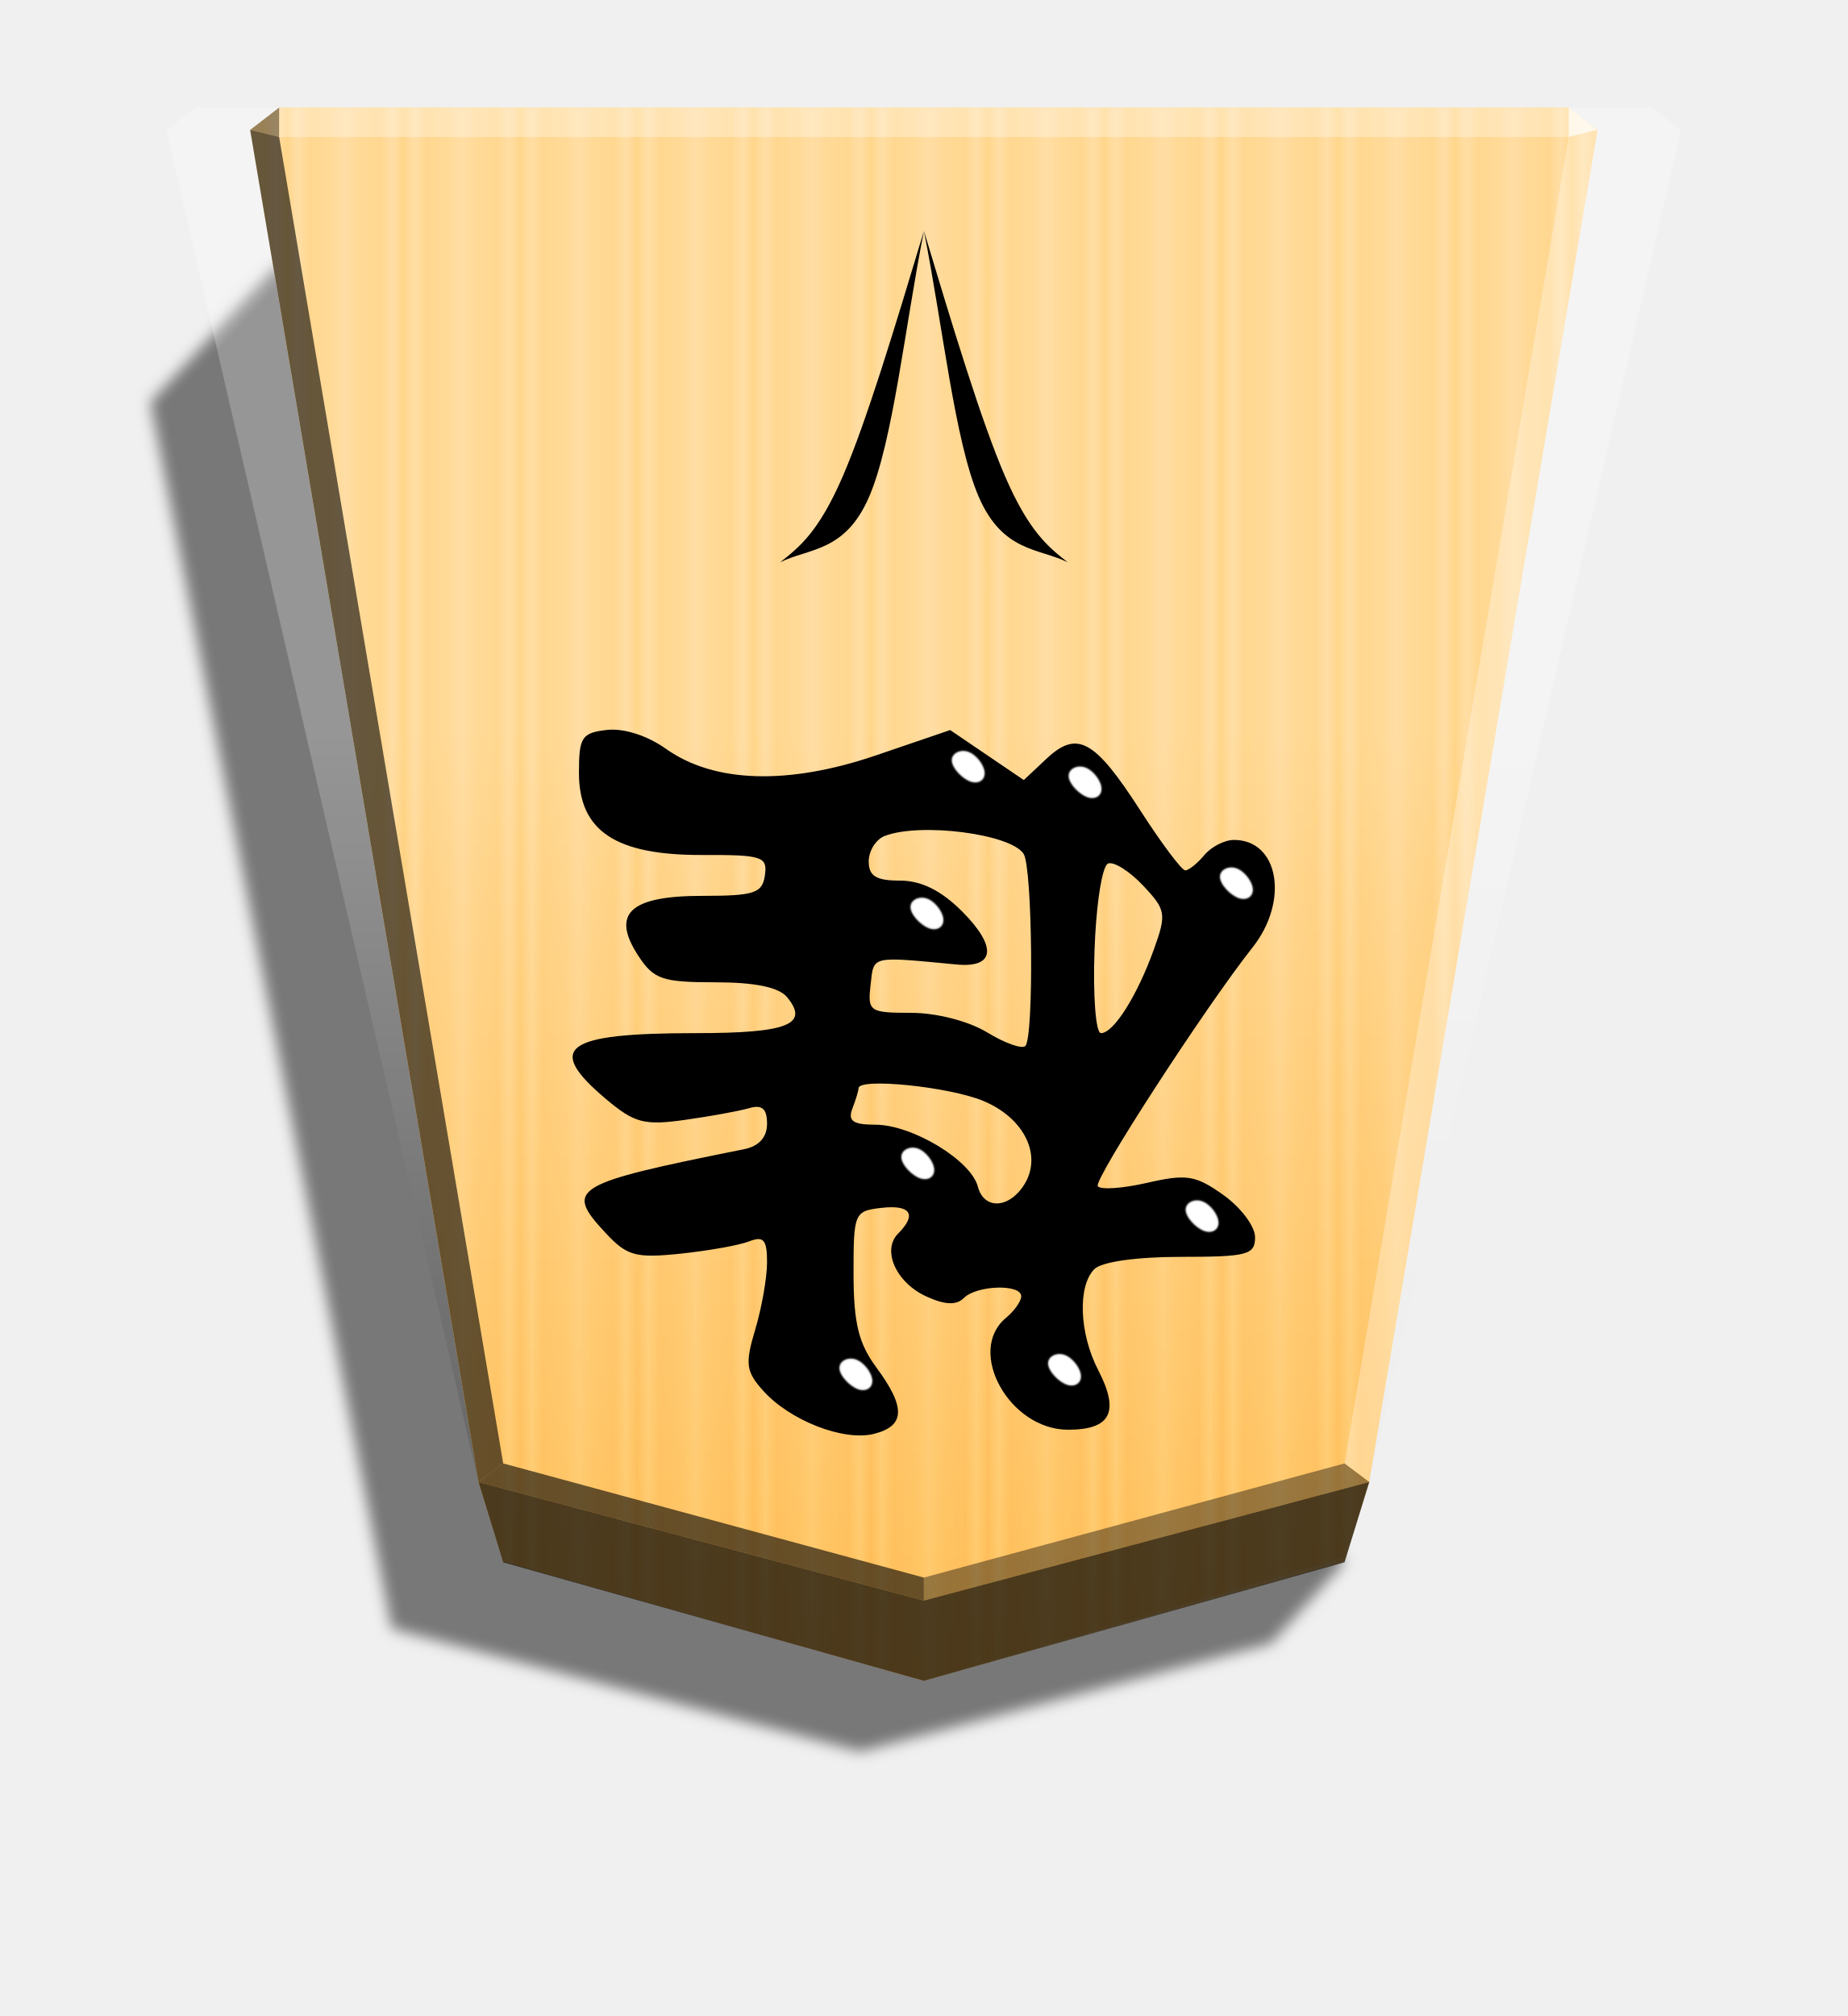
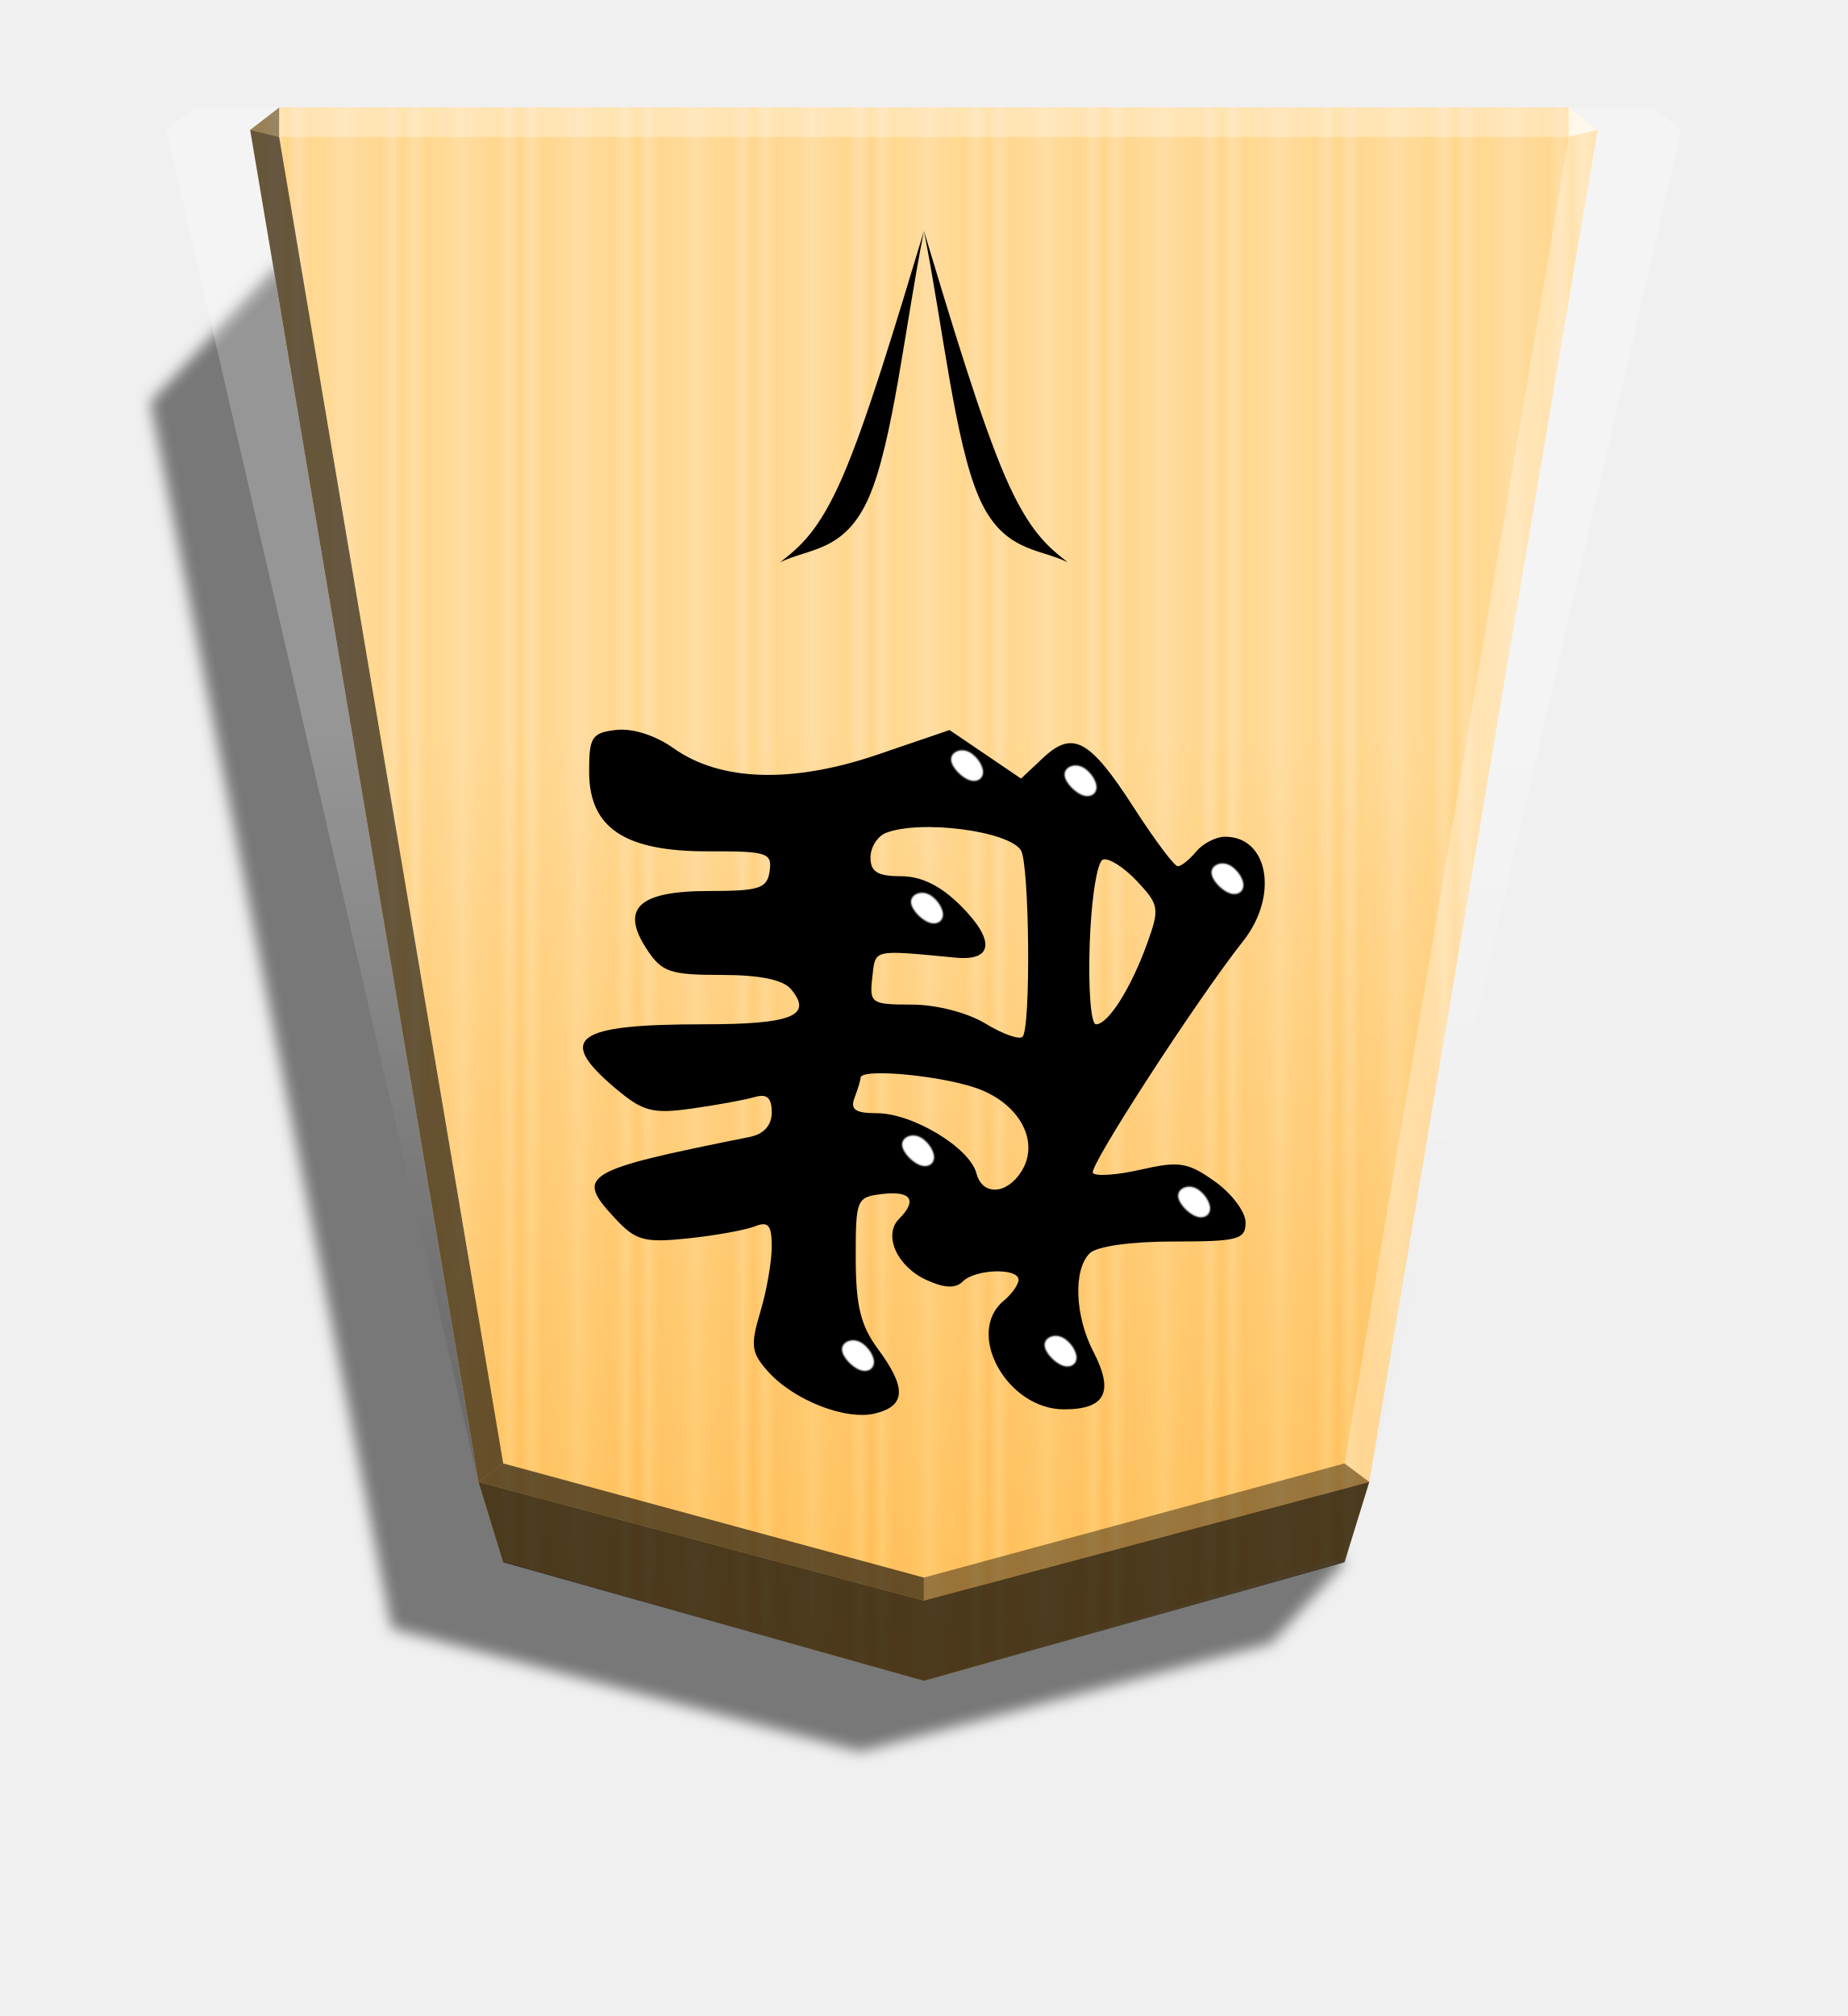
<svg xmlns="http://www.w3.org/2000/svg" xmlns:xlink="http://www.w3.org/1999/xlink" width="498.898" height="544.252" viewBox="0 0 1320 1440">
-   <style>.B{filter:url(#D)}.C{color-interpolation-filters:sRGB}</style>
+   <style>.E{filter:url(#D)}.F{color-interpolation-filters:sRGB}</style>
  <defs>
    <linearGradient id="A" x1="-1430.769" y1="-77.47" x2="-1409.955" y2="-77.47" spreadMethod="reflect" gradientUnits="userSpaceOnUse">
      <stop offset="0" stop-color="#ffd285" />
      <stop offset=".232" stop-color="#ffcd79" />
      <stop offset=".616" stop-color="#ffca73" />
      <stop offset=".808" stop-color="#ffd386" />
      <stop offset="1" stop-color="#ffc86e" />
    </linearGradient>
-     <filter id="B" x="-.014" y="-.011" width="1.028" height="1.022" class="C">
+     <filter id="B" x="-.014" y="-.011" width="1.028" height="1.022" class="F">
      <feGaussianBlur stdDeviation="2.441" />
    </filter>
    <linearGradient id="C" x1="-905.021" y1="-376.306" x2="-904.556" y2="184.159" gradientUnits="userSpaceOnUse">
      <stop offset="0" />
      <stop offset=".602" stop-color="#fff" />
    </linearGradient>
-     <filter id="D" x="-.079" y="-.083" width="1.159" height="1.166" class="C">
+     <filter id="D" x="-.079" y="-.083" width="1.159" height="1.166" class="F">
      <feGaussianBlur stdDeviation=".392" />
    </filter>
    <path id="E" d="M-2531.508-179.429c2.955 1.031 6.529 4.742 6.735 7.422s-2.955 4.33-5.91 3.299-5.704-4.742-5.91-7.422 2.131-4.33 5.086-3.299z" />
  </defs>
  <path style="mix-blend-mode:multiply" d="M-2655.488 204.013l26.181 28.949 146.334 38.515 166.935-43.817 86.005-436.932-45.894-49.39z" transform="matrix(-2.0051 0 0 2.0051 -4364.078 706.8231)" opacity=".5" filter="url(#B)" />
  <path d="M-1220.686-332.674l-149.881 42.384-8.809 28.459-81.338 481.636 10.349 7.986h459.359l10.348-7.986-81.338-481.636-8.809-28.459z" fill="url(#A)" transform="matrix(-2.0051 0 0 -2.0051 -1787.639 533.5419)" />
  <path d="M-905.021-376.306l-149.881 44.065-8.809 26.778-111.156 481.636 10.349 7.986h518.995l10.349-7.986-111.156-481.636-8.809-28.601z" opacity=".25" fill="url(#C)" transform="matrix(-2.0051 0 0 -2.0051 -1154.688 446.0546)" style="mix-blend-mode:overlay" />
  <path d="M199.419 97.854l.043-21.064-20.75 16.013 20.707 5.052zm778.776 960.694l-17.664-13.248L660 1126.847v16.402z" opacity=".4" />
  <path d="M341.805 1058.548l17.664-13.248L660 1126.847v16.402z" opacity=".6" />
  <path d="M341.805 1058.548l17.664-13.248-160.05-947.446-20.707-5.052z" opacity=".6" />
  <g fill="#fff">
    <path d="M978.195 1058.548l-17.664-13.248 160.05-947.446 20.707-5.052z" opacity=".3" />
    <path d="M1120.582 97.854l-.043-21.064 20.75 16.013-20.707 5.052z" opacity=".8" />
    <path d="M1120.582 97.854H199.419l.043-21.064h921.077l.043 21.064z" opacity=".3" />
  </g>
  <path d="M359.468 1115.896l-17.663-57.348L660 1143.25l318.195-84.702-17.663 57.348L660 1200.598l-300.532-84.702z" opacity=".7" />
-   <g transform="matrix(-1.9861 0 0 -1.9861 -4414.767 635.9745)">
+   <g transform="matrix(-1.9283 0 0 -1.9283 -4266.978 632.6331)">
    <path d="M-2577.841 48.663l-13.245-8.989-8.112 7.621c-11.076 10.406-17.345 6.974-33.737-18.469-7.652-11.878-14.946-21.61-16.208-21.628s-4.344 2.437-6.848 5.454-7.314 5.486-10.688 5.486c-16.134 0-19.925-21.935-6.684-38.671 16.98-21.461 57.163-83.421 55.669-85.839-.855-1.383-8.823-.852-17.707 1.181-14.26 3.263-17.484 2.748-27.514-4.394-6.249-4.45-11.362-11.27-11.362-15.156 0-6.337 2.752-7.065 26.697-7.065 15.888 0 28.474-1.777 31.086-4.388 6.113-6.113 5.475-23.131-1.362-36.352-7.778-15.041-4.541-21.431 10.856-21.431 21.084 0 36.759 28.248 22.323 40.229-3.017 2.504-5.486 5.997-5.486 7.762 0 4.499 16.017 4.016 20.655-.623 2.671-2.672 6.749-2.503 13.461.555 10.914 4.973 16.138 16.657 10.133 22.663-6.827 6.827-4.477 10.41 6.037 9.201 9.764-1.123 10.057-1.816 10.033-23.741-.019-17.639-1.821-25.014-8.229-33.681-10.625-14.371-10.371-21.027.908-23.858 10.941-2.746 30.303 4.834 39.921 15.628 6.111 6.859 6.451 9.58 2.743 21.958-2.328 7.771-4.233 18.639-4.233 24.153 0 8.069 1.248 9.532 6.4 7.503 3.52-1.387 14.629-3.378 24.686-4.426 16.189-1.687 19.282-.835 26.977 7.429 14.936 16.042 12.179 17.709-49.834 30.14-5.318 1.066-8.229 4.299-8.229 9.14 0 5.407 1.78 6.972 6.4 5.624 3.52-1.027 13.921-2.926 23.115-4.22 14.65-2.063 18.151-1.145 28.343 7.431 22.15 18.638 15.175 23.763-32.341 23.763-32.946 0-40.853 3.134-32.698 12.96 2.949 3.553 11.547 5.326 25.831 5.326 19.024 0 22.105 1.06 27.643 9.512 9.93 15.155 3.092 21.574-22.981 21.574-18.766 0-21.617.934-22.541 7.387-.969 6.764.934 7.381 22.577 7.314 31.215-.096 44.311 8.646 44.311 29.58 0 12.812-1.006 14.35-10.065 15.392-6.014.692-14.544-2.032-21.195-6.767-17.338-12.346-43.993-13.168-75.729-2.334l-26.531 9.057zm36.751-29.088c3.182-1.221 5.785-5.335 5.785-9.143 0-5.293-2.65-6.923-11.253-6.923-7.631 0-14.79-3.537-22.242-10.989-12.745-12.745-11.997-20.488 1.851-19.182 31.266 2.947 29.75 3.305 30.972-7.314 1.104-9.595.432-10.058-14.629-10.071-9.12-.01-20.659-2.985-27.326-7.05-6.347-3.87-12.519-6.058-13.714-4.862-3.128 3.129-2.577 64.161.625 69.104 4.647 7.174 37.102 11.355 49.931 6.432zm-75.439-41.046c.591-16.64-.437-29.877-2.322-29.877-4.541 0-13.01 13.402-19.018 30.097-4.601 12.783-4.361 14.223 3.816 22.927 4.799 5.108 10.466 8.712 12.593 8.009.353-.117.706-.573 1.052-1.328 1.784-3.895 3.378-15.738 3.879-29.829zm84.881-49.692c0-.841.999-4.133 2.22-7.314 1.704-4.442-.206-5.788-8.229-5.799-13.305-.017-34.422-12.77-36.912-22.29-2.18-8.335-11.202-7.951-16.655.709-6.638 10.542-.05 24.009 14.743 30.145 12.316 5.108 44.832 8.407 44.832 4.549z" />
    <g fill="#fff">
-       <use xlink:href="#E" class="B" />
-       <use xlink:href="#E" x="-75.049" y="1.65" class="B" />
-       <use xlink:href="#E" x="-124.531" y="56.905" class="B" />
-       <use xlink:href="#E" x="-136.876" y="176.643" class="B" />
-       <use xlink:href="#E" x="-82.446" y="212.93" class="B" />
-       <use xlink:href="#E" x="-22.267" y="75.873" class="B" />
-       <use xlink:href="#E" x="-25.566" y="165.766" class="B" />
-       <use xlink:href="#E" x="-40.411" y="218.547" class="B" />
+       <use xlink:href="#E" class="E" />
+       <use xlink:href="#E" x="-75.049" y="1.65" class="E" />
+       <use xlink:href="#E" x="-124.531" y="56.905" class="E" />
+       <use xlink:href="#E" x="-136.876" y="176.643" class="E" />
+       <use xlink:href="#E" x="-82.446" y="212.93" class="E" />
+       <use xlink:href="#E" x="-22.267" y="75.873" class="E" />
+       <use xlink:href="#E" x="-25.566" y="165.766" class="E" />
+       <use xlink:href="#E" x="-40.411" y="218.547" class="E" />
    </g>
  </g>
  <g transform="matrix(-1.6024 0 0 -1.6024 -1282.76 324.6069)">
    <path d="M-1212.432 99.634c-8.503-42.888-13.794-93.984-24.473-118.599s-26.746-22.747-39.602-29.088c8.573 6.76 17.145 13.52 27.825 38.135s23.465 67.084 36.25 109.553z" />
    <path d="M-1212.432 99.634c8.503-42.888 13.794-93.984 24.473-118.599s26.746-22.747 39.602-29.088c-8.573 6.76-17.145 13.52-27.825 38.135s-23.465 67.084-36.25 109.553z" />
  </g>
</svg>
